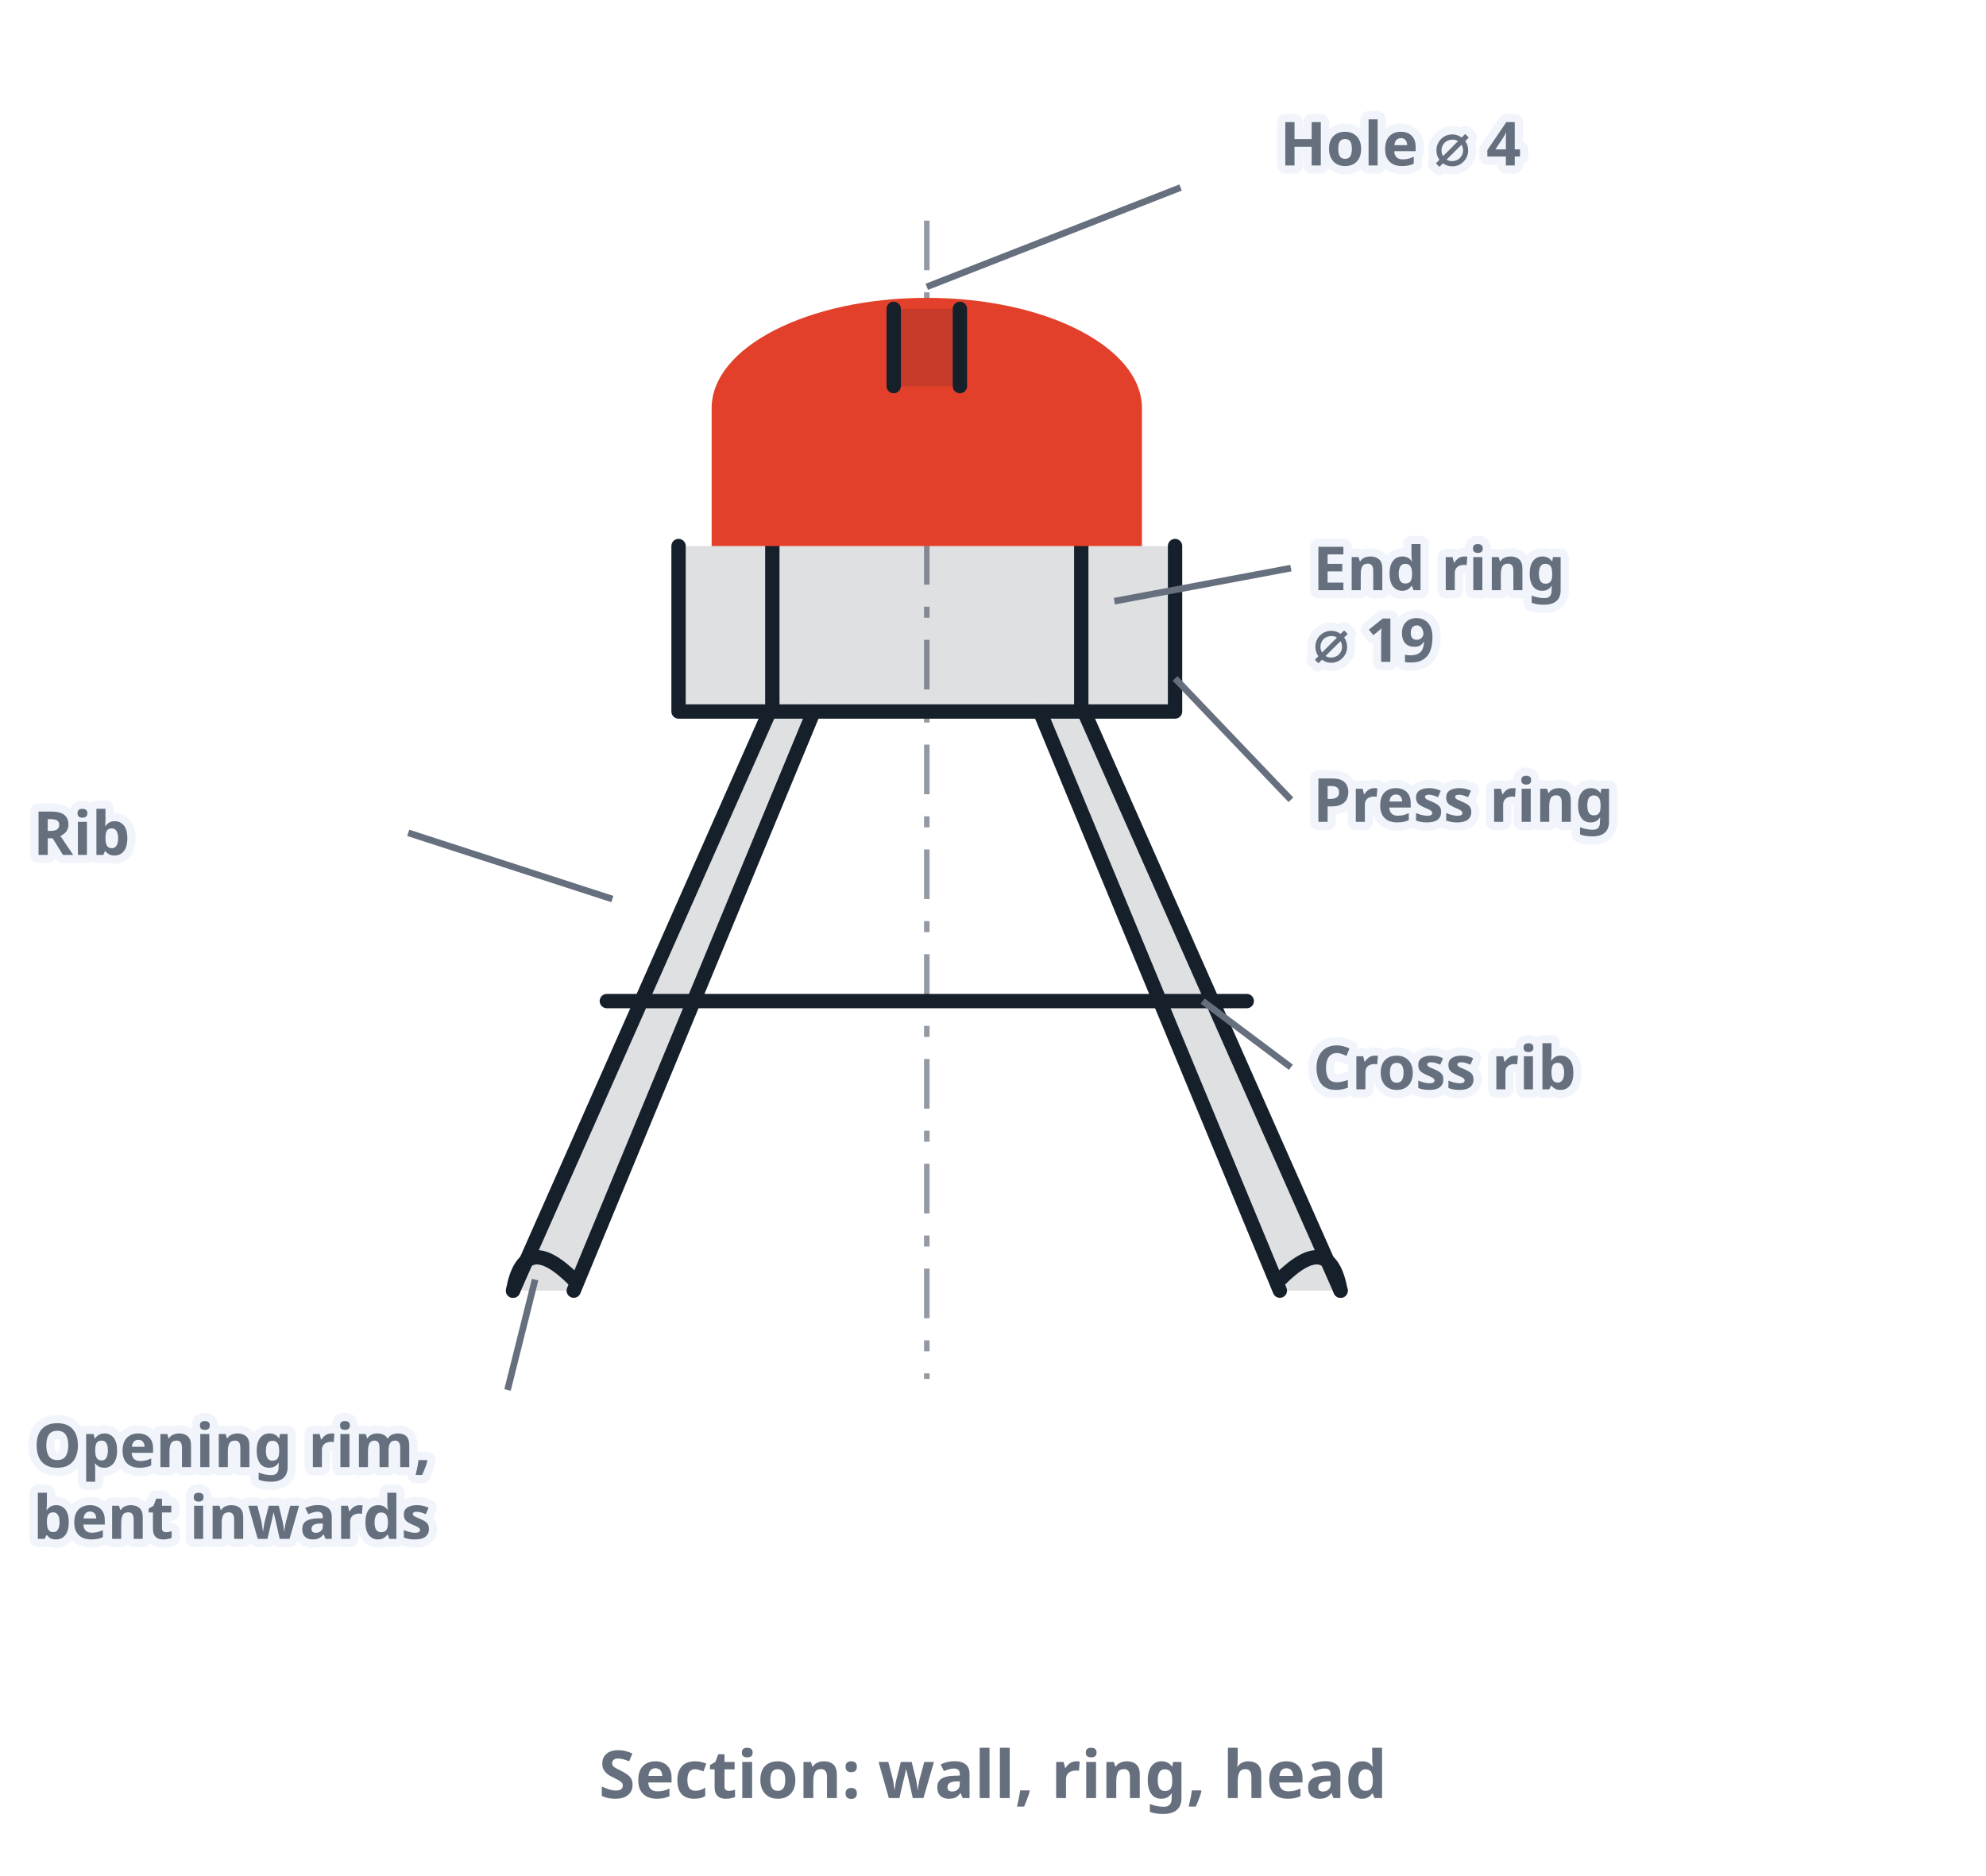
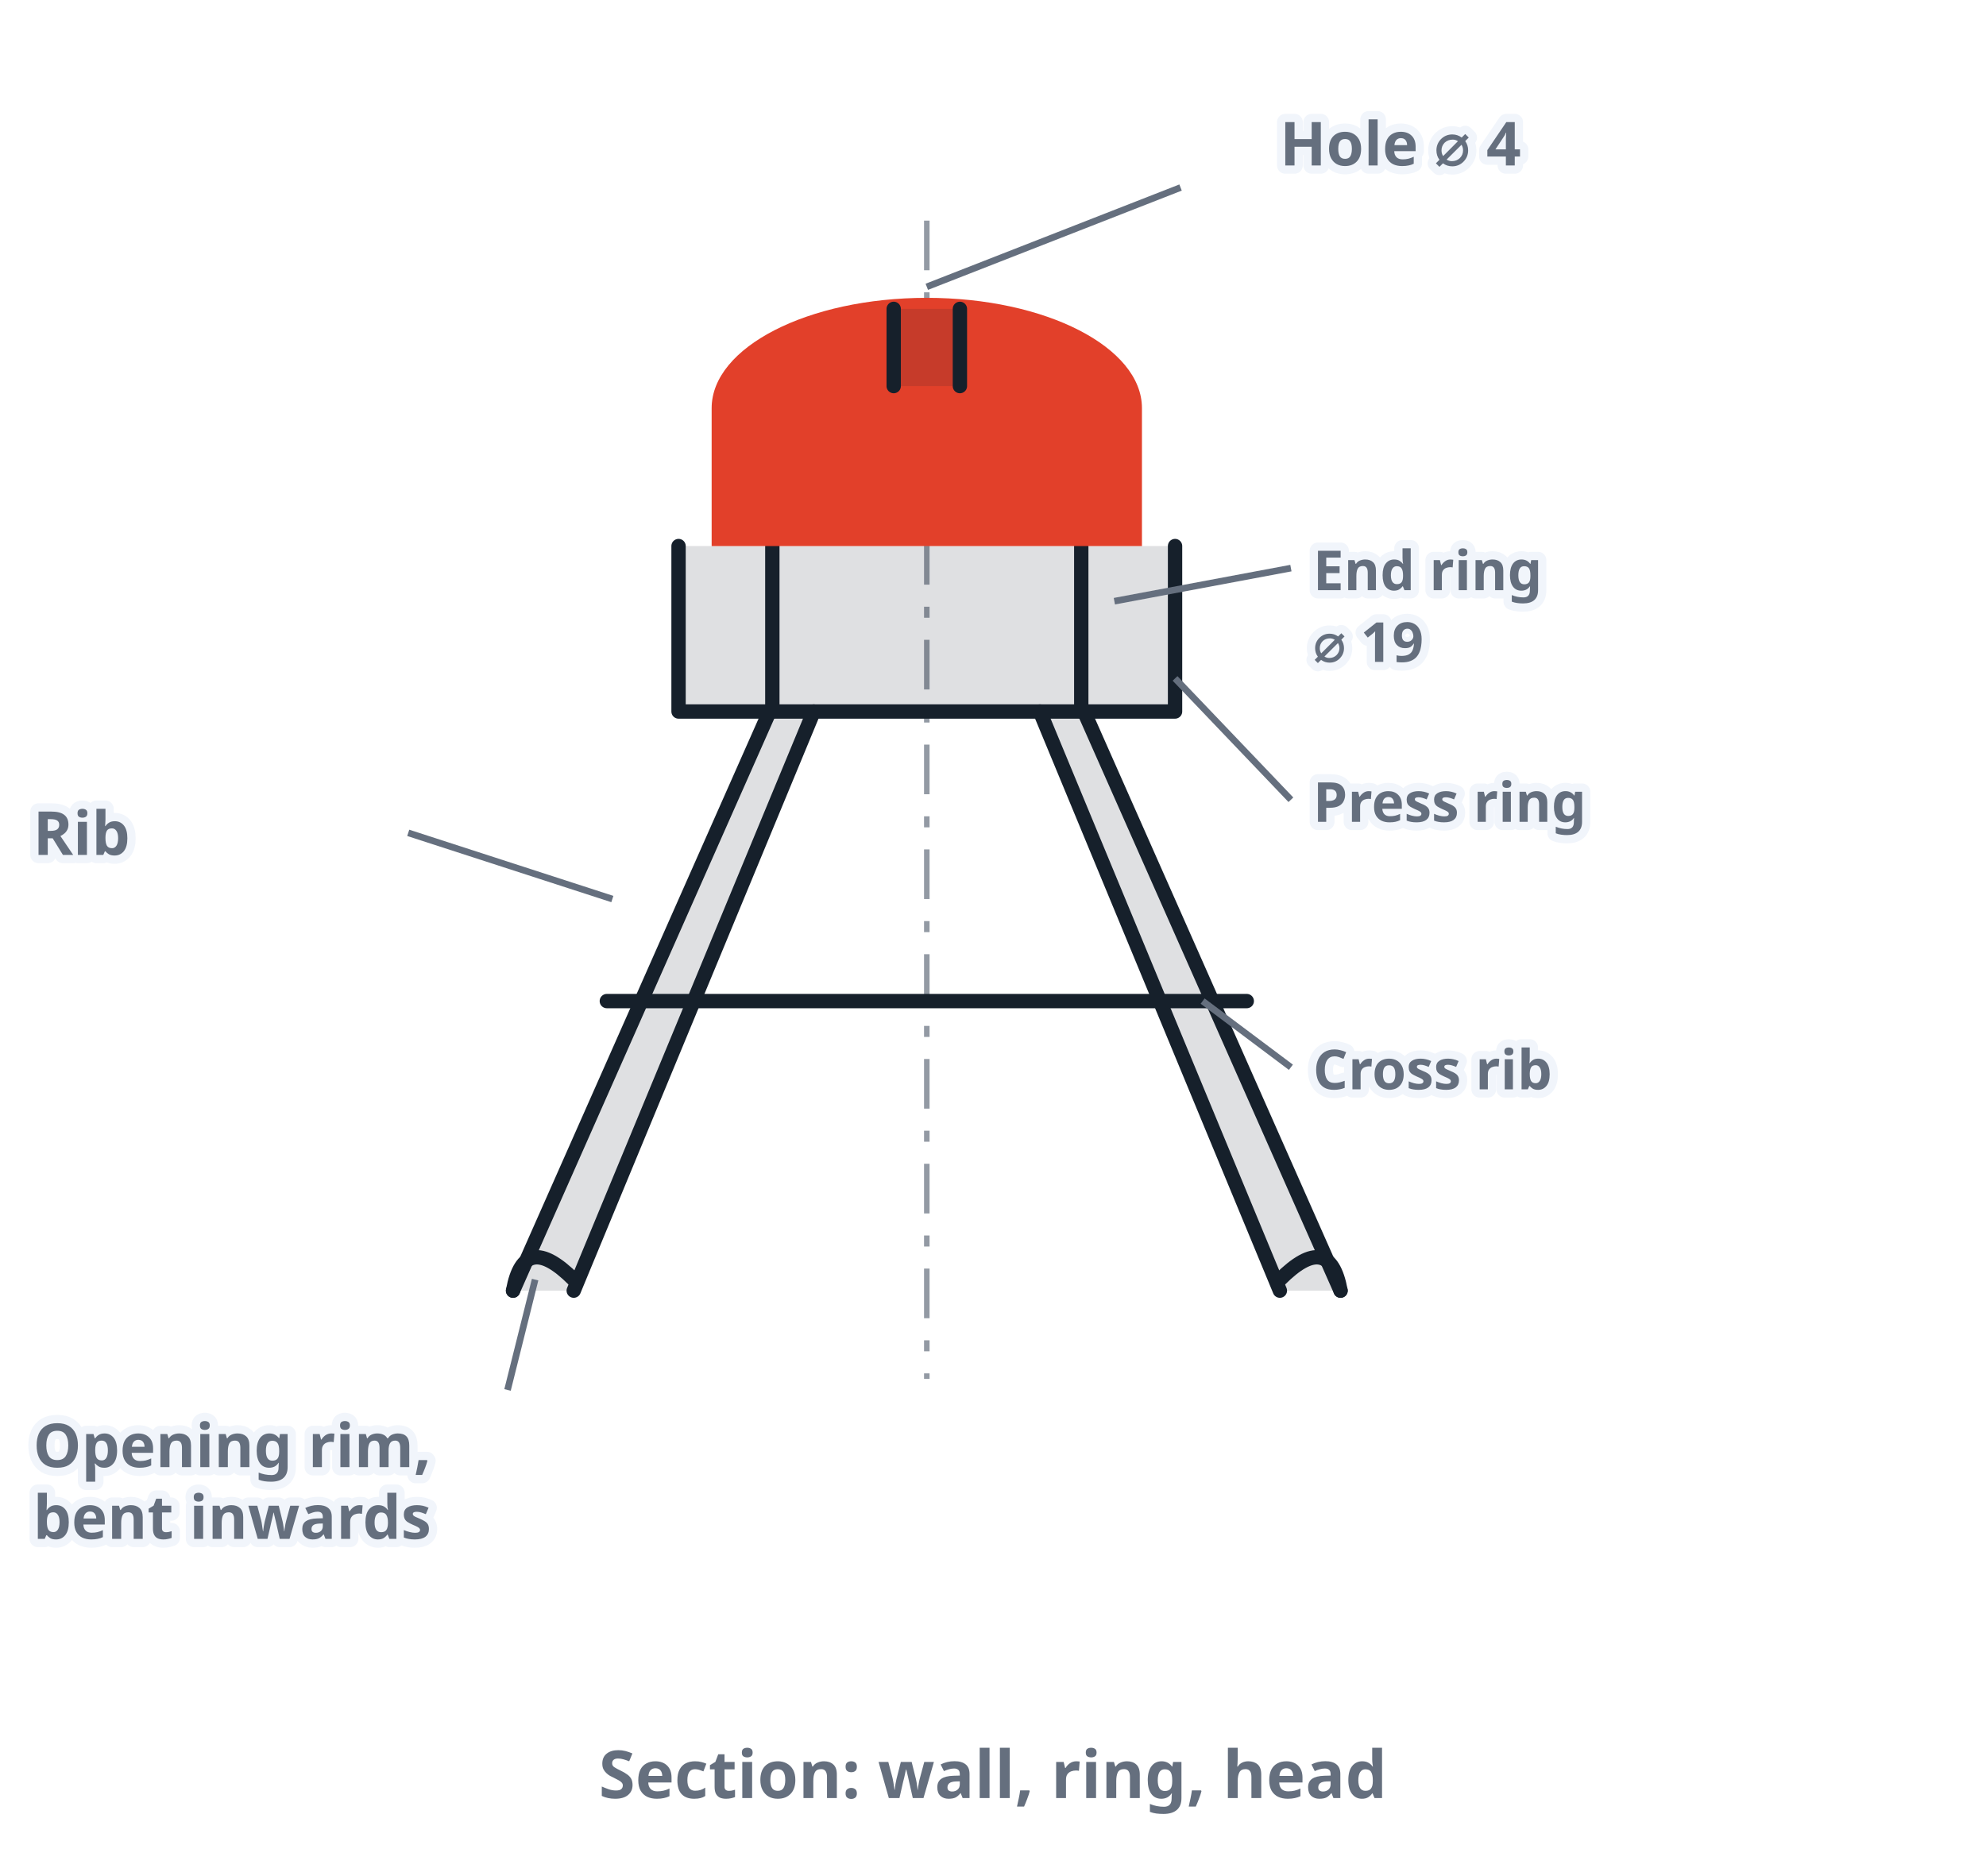
<svg xmlns="http://www.w3.org/2000/svg" viewBox="0 0 360 340" role="img" aria-label="Longitudinal section through a Speeder: the 4-millimetre hole in the head, the end ring of 19 millimetres, the press ring at the collar, the cross rib between the longitudinal ribs and the opening rim bent inwards.">
  <style>
    .kontur{fill:none;stroke:var(--tinte,#16202b);stroke-width:2.6;stroke-linejoin:round;stroke-linecap:round}
    .schnitt{fill:var(--tinte,#16202b);opacity:.14}
    .kappe{fill:var(--speeder-kappe,#e2402a)}
    .kappenlinie{fill:none;stroke:var(--speeder-kappe-tief,#a82412);stroke-width:2;stroke-linecap:round}
    .stiel{fill:none;stroke:var(--tinte,#16202b);stroke-width:1.5;opacity:.45}
-     .korbflaeche{fill:var(--speeder-korb,#f0c400);opacity:.28}
+     .korbflaeche{fill:var(--speeder-korb-flaeche,#f1e7b5)}
    .masz{fill:none;stroke:var(--tinte-3,#656f7e);stroke-width:1.2}
    .hilfslinie{fill:none;stroke:var(--tinte-3,#656f7e);stroke-width:1;stroke-dasharray:4 4;opacity:.85}
    .achse{fill:none;stroke:var(--tinte-3,#656f7e);stroke-width:1;stroke-dasharray:9 4 2 4;opacity:.7}
    .pfeil{fill:var(--tinte-3,#656f7e)}
    .maszzahl{fill:var(--tinte,#16202b);font:700 12px/1 system-ui,sans-serif;text-anchor:middle;paint-order:stroke;stroke:var(--flaeche-2,#f1f5fb);stroke-width:4;stroke-linejoin:round}
    .ico{fill:var(--primaer-tief,#1568ad);font:600 10px/1 system-ui,sans-serif;text-anchor:middle}
    .teil{fill:var(--tinte-3,#656f7e);font:600 11px/1 system-ui,sans-serif;paint-order:stroke;stroke:var(--flaeche-2,#f1f5fb);stroke-width:3;stroke-linejoin:round}
    .teilr{fill:var(--tinte-3,#656f7e);font:600 11px/1 system-ui,sans-serif;text-anchor:end;paint-order:stroke;stroke:var(--flaeche-2,#f1f5fb);stroke-width:3;stroke-linejoin:round}
+     .teilk{fill:var(--tinte-3,#656f7e);font:600 10px/1 system-ui,sans-serif;paint-order:stroke;stroke:var(--flaeche-2,#f1f5fb);stroke-width:3;stroke-linejoin:round}
    .st{fill:var(--tinte-3,#656f7e);font:600 12px/1 system-ui,sans-serif;text-anchor:middle}
  </style>
  <defs>
    <marker id="mp" viewBox="0 0 10 10" markerWidth="7" markerHeight="7" refX="8.5" refY="5" orient="auto">
      <path d="M1,1 L9,5 L1,9 Z" class="pfeil" />
    </marker>
    <marker id="mp2" viewBox="0 0 10 10" markerWidth="7" markerHeight="7" refX="8.5" refY="5" orient="auto-start-reverse">
      <path d="M1,1 L9,5 L1,9 Z" class="pfeil" />
    </marker>
  </defs>
  <path class="achse" d="M168,40 L168,250" />
  <path class="schnitt" d="M139.5,129 L93,234 L104,234 L147.5,129 Z" />
  <path class="schnitt" d="M196.5,129 L243,234 L232,234 L188.5,129 Z" />
  <path class="kontur" d="M139.5,129 L93,234 M147.5,129 L104,234" />
  <path class="kontur" d="M196.5,129 L243,234 M188.5,129 L232,234" />
  <path class="kontur" d="M93,234 q 2,-11 11,-2" />
  <path class="kontur" d="M243,234 q -2,-11 -11,-2" />
  <path class="kontur" d="M110,181.5 L226,181.5" />
  <path class="schnitt" d="M123,99 L213,99 L213,129 L123,129 Z" />
  <path class="kontur" d="M123,99 L123,129 M213,99 L213,129 M123,129 L213,129" />
  <path class="kontur" d="M140,99 L140,129 M196,99 L196,129" />
  <path class="kappe" d="M129,99 L129,74 A39,20 0 0 1 207,74 L207,99 Z" />
  <path class="schnitt" d="M162,56 L174,56 L174,70 L162,70 Z" />
  <path class="kontur" d="M162,56 L162,70 M174,56 L174,70" />
  <path class="masz" d="M168,52 L214,34" />
  <text class="teil" x="232" y="30">Hole ⌀ 4</text>
  <path class="masz" d="M202,109 L234,103" />
-   <text class="teil" x="238" y="107">End ring</text>
-   <text class="teil" x="238" y="120">⌀ 19</text>
+   <text class="teilk" x="238" y="107">End ring</text>
+   <text class="teilk" x="238" y="120">⌀ 19</text>
  <path class="masz" d="M213,123 L234,145" />
-   <text class="teil" x="238" y="149">Press ring</text>
+   <text class="teilk" x="238" y="149">Press ring</text>
  <path class="masz" d="M218,181.5 L234,193.5" />
-   <text class="teil" x="238" y="197.5">Cross rib</text>
+   <text class="teilk" x="238" y="197.5">Cross rib</text>
  <path class="masz" d="M111,163 L74,151" />
  <text class="teil" x="6" y="155">Rib</text>
  <path class="masz" d="M97,232 L92,252" />
  <text class="teil" x="6" y="266">Opening rim,</text>
  <text class="teil" x="6" y="279">bent inwards</text>
  <text class="st" x="180" y="326">Section: wall, ring, head</text>
</svg>
